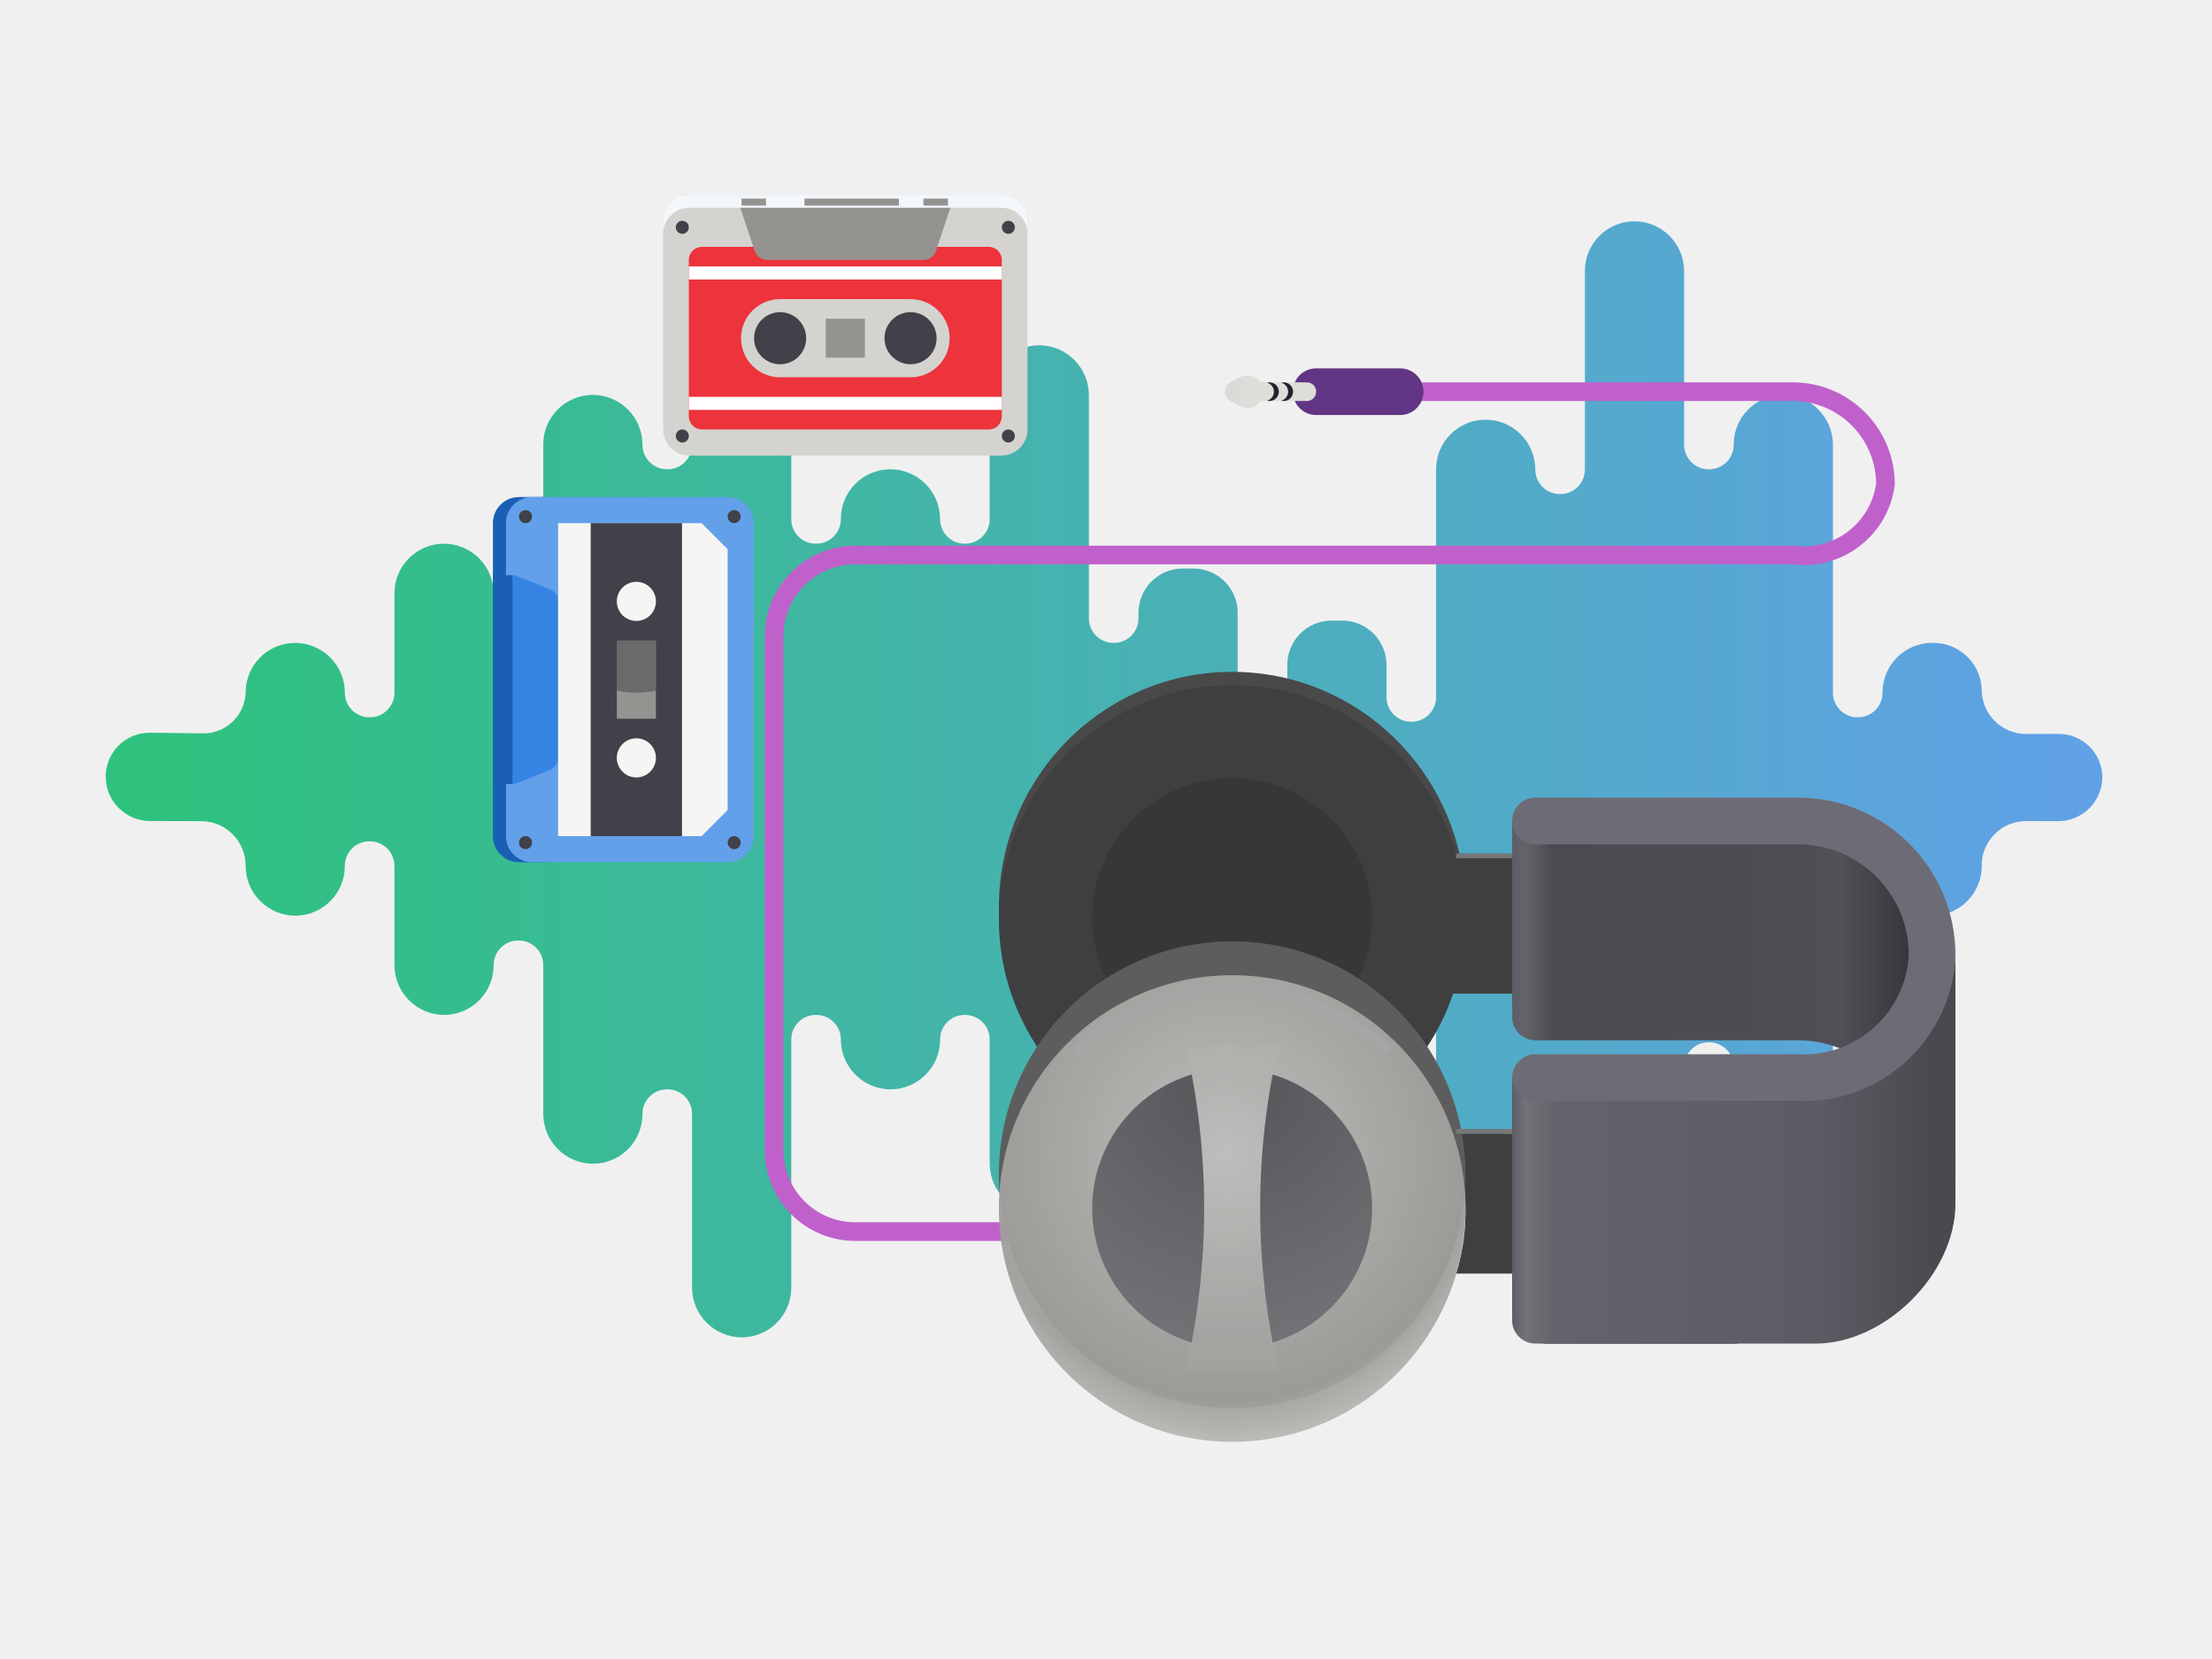
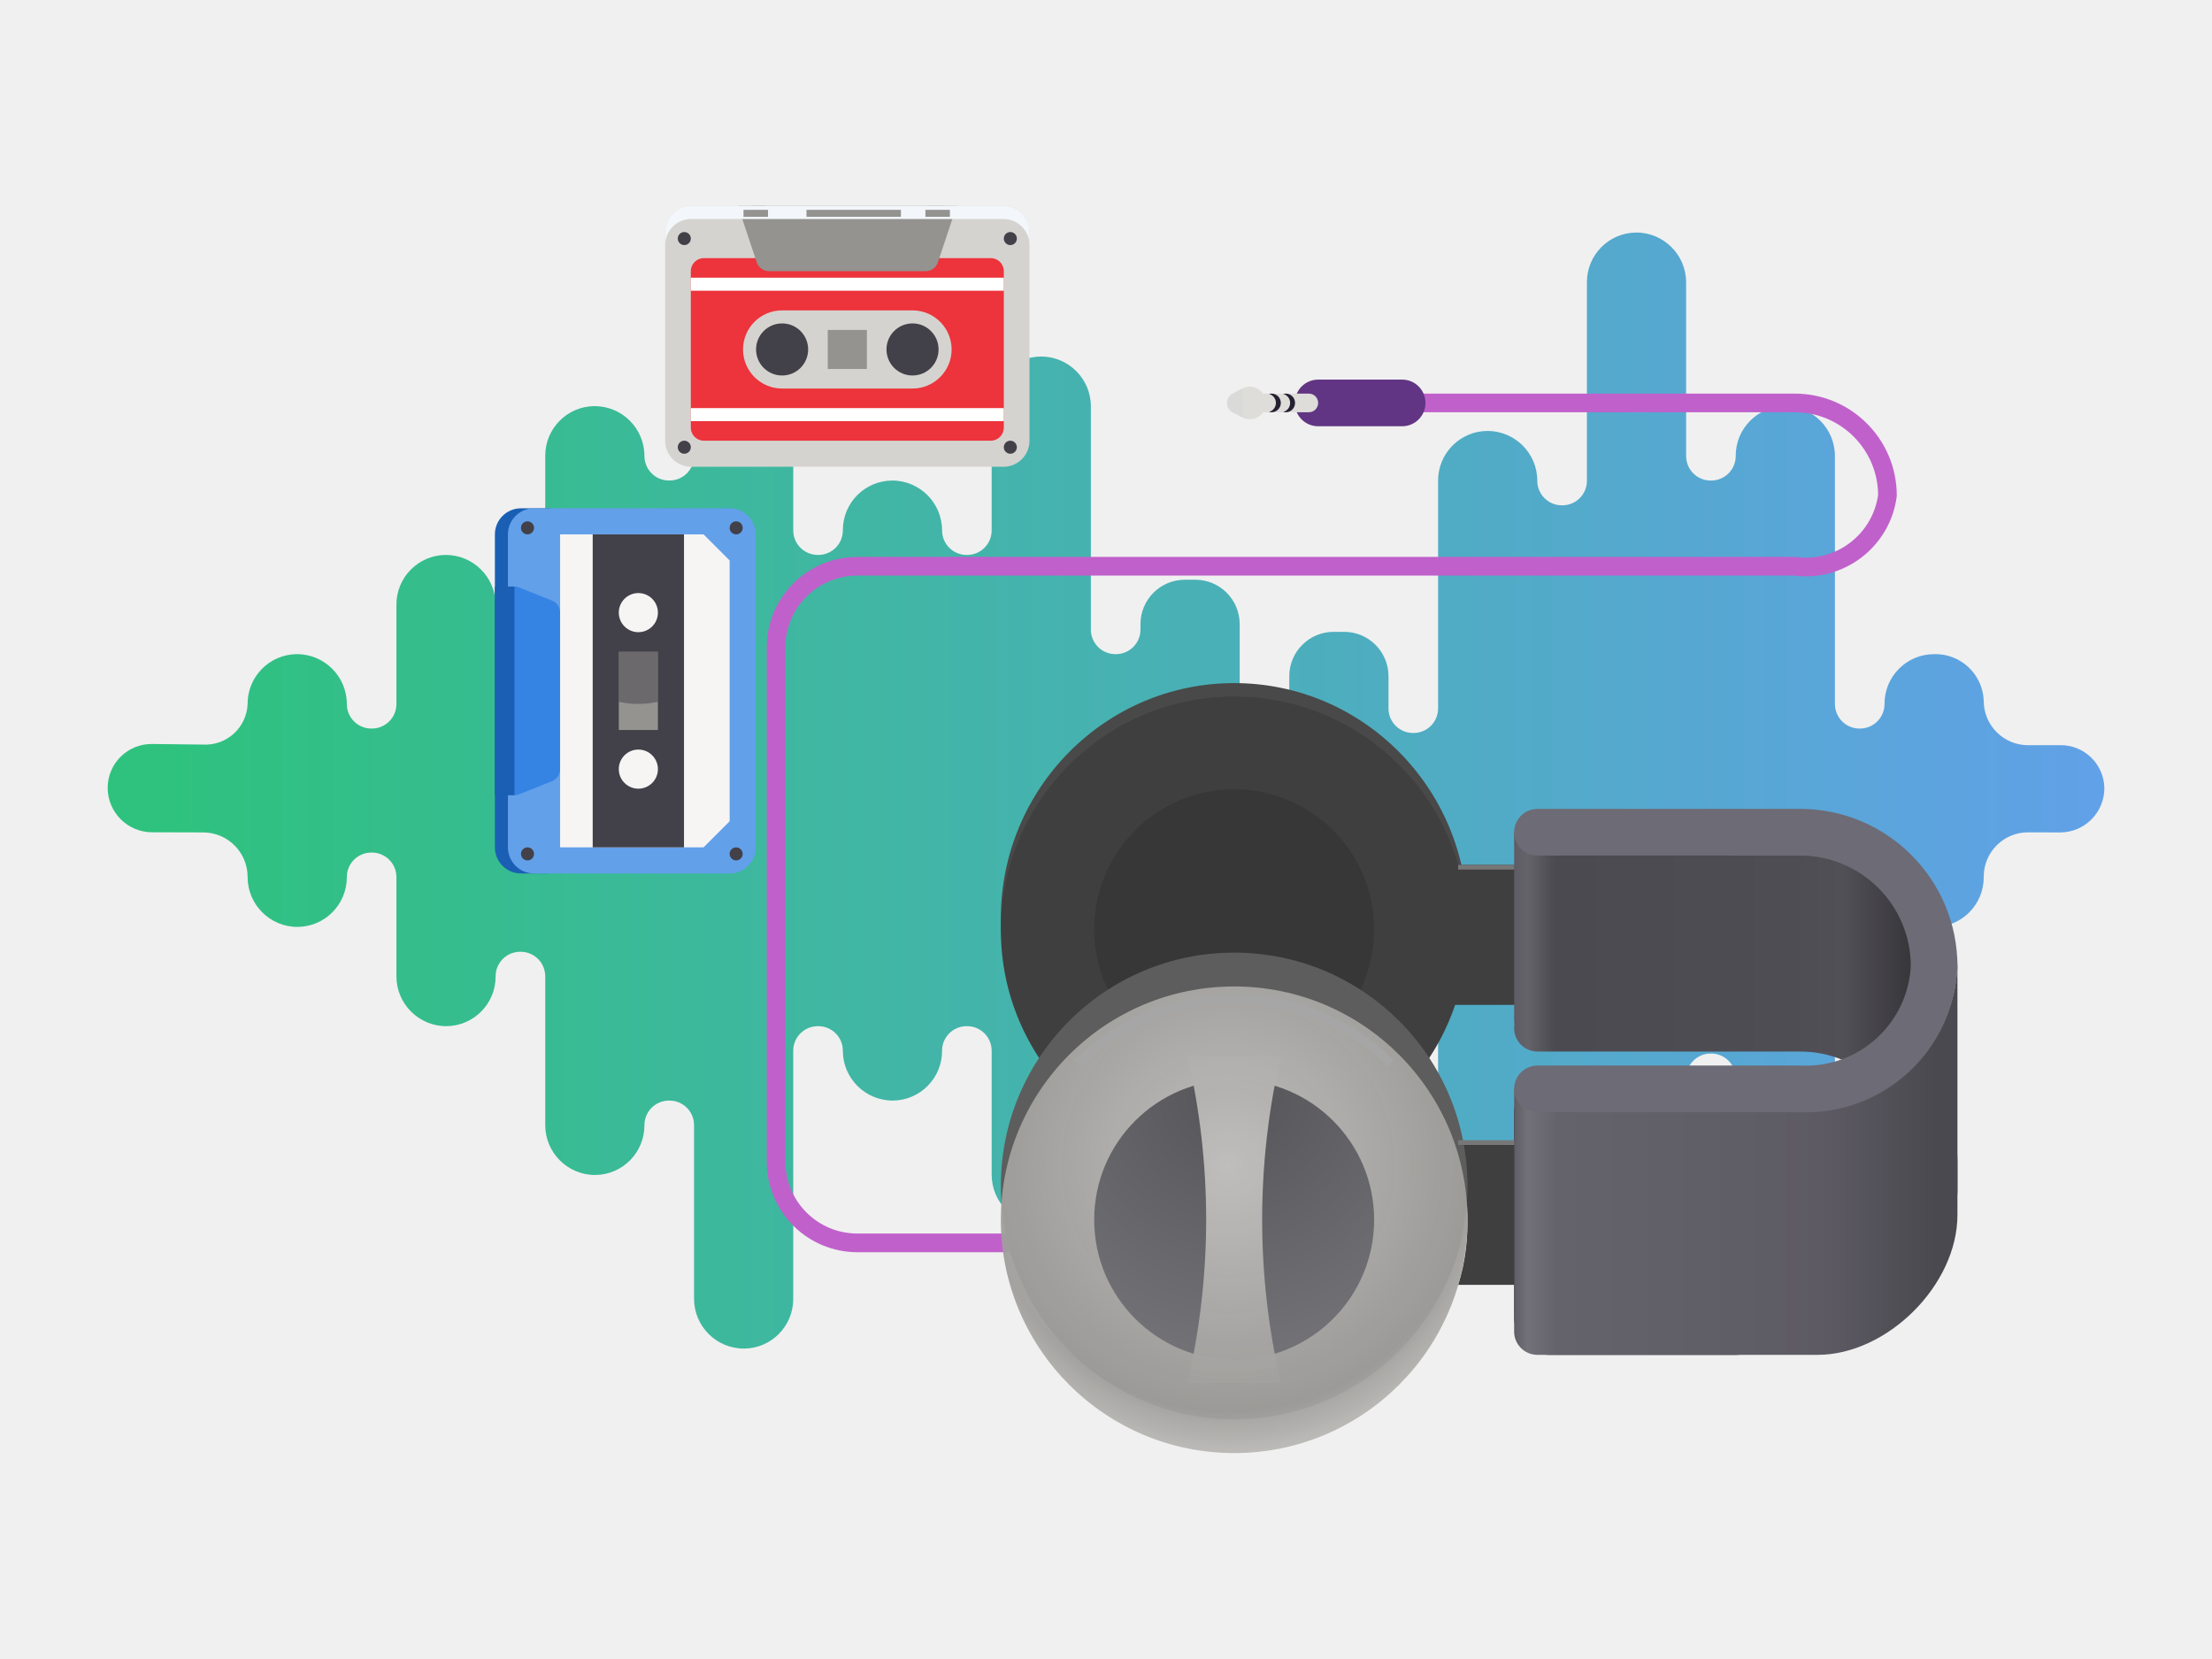
- <svg xmlns="http://www.w3.org/2000/svg" xmlns:xlink="http://www.w3.org/1999/xlink" height="600" width="800">
+ <svg xmlns="http://www.w3.org/2000/svg" xmlns:xlink="http://www.w3.org/1999/xlink" height="300" width="400">
  <defs>
-     <linearGradient id="f">
+     <linearGradient id="d">
      <stop style="stop-color:#bfbebc;stop-opacity:1" offset="0" />
      <stop style="stop-color:#9f9e9b;stop-opacity:.945" offset=".854" />
      <stop style="stop-color:#b8b7b4;stop-opacity:.937" offset="1" />
    </linearGradient>
-     <linearGradient id="i">
+     <linearGradient id="e">
      <stop style="stop-color:#555458;stop-opacity:1" offset="0" />
      <stop style="stop-color:#77767b;stop-opacity:1" offset="1" />
    </linearGradient>
-     <linearGradient id="k">
+     <linearGradient id="c">
      <stop style="stop-color:#5e5c64;stop-opacity:1" offset="0" />
      <stop style="stop-color:#737178;stop-opacity:1" offset=".033" />
      <stop style="stop-color:#64626a;stop-opacity:1" offset=".103" />
      <stop style="stop-color:#5e5c64;stop-opacity:1" offset=".613" />
      <stop style="stop-color:#5d5a63;stop-opacity:1" offset=".729" />
      <stop style="stop-color:#4a494f;stop-opacity:1" offset="1" />
    </linearGradient>
-     <linearGradient id="j">
+     <linearGradient id="b">
      <stop style="stop-color:#5e5c64;stop-opacity:1" offset="0" />
      <stop style="stop-color:#65636a;stop-opacity:1" offset=".033" />
      <stop style="stop-color:#4c4a51;stop-opacity:1" offset=".103" />
      <stop style="stop-color:#4e4d53;stop-opacity:1" offset=".708" />
      <stop style="stop-color:#525057;stop-opacity:1" offset=".832" />
      <stop style="stop-color:#38373c;stop-opacity:1" offset="1" />
    </linearGradient>
+     <linearGradient xlink:href="#a" id="f" x1="59.78" y1="600.527" x2="1130.727" y2="600.527" gradientUnits="userSpaceOnUse" />
    <linearGradient id="a">
-       <stop style="stop-color:#9d9da1;stop-opacity:1" offset="0" />
-       <stop style="stop-color:#77767b;stop-opacity:.95" offset="1" />
-     </linearGradient>
-     <linearGradient id="b">
-       <stop offset="0" style="stop-color:#3d3846;stop-opacity:0" />
-       <stop offset="1" style="stop-color:#3d3846;stop-opacity:.252" />
-     </linearGradient>
-     <linearGradient id="c">
-       <stop style="stop-color:#eae9e7;stop-opacity:1" offset="0" />
-       <stop offset=".649" style="stop-color:#b5b3ad;stop-opacity:1" />
-       <stop style="stop-color:#fcfcfc;stop-opacity:1" offset="1" />
-     </linearGradient>
-     <linearGradient id="d">
-       <stop style="stop-color:#cacac9;stop-opacity:1" offset="0" />
-       <stop offset=".311" style="stop-color:#b0aeab;stop-opacity:.941" />
-       <stop style="stop-color:#6c6b66;stop-opacity:.949" offset=".688" />
-       <stop style="stop-color:#d6d6d4;stop-opacity:.966" offset="1" />
-     </linearGradient>
-     <linearGradient id="e">
-       <stop style="stop-color:#fff;stop-opacity:1" offset="0" />
-       <stop style="stop-color:#fff;stop-opacity:0" offset="1" />
-     </linearGradient>
-     <linearGradient id="g">
-       <stop style="stop-color:#deddda;stop-opacity:1" offset="0" />
-       <stop style="stop-color:#959592;stop-opacity:1" offset=".56" />
-       <stop style="stop-color:#1b1b19;stop-opacity:1" offset=".8" />
-       <stop style="stop-color:#3f3d38;stop-opacity:1" offset="1" />
-     </linearGradient>
-     <linearGradient xlink:href="#h" id="l" x1="59.78" y1="600.527" x2="1130.727" y2="600.527" gradientUnits="userSpaceOnUse" />
-     <linearGradient id="h">
      <stop style="stop-color:#2ec27e;stop-opacity:1" offset="0" />
      <stop style="stop-color:#62a0ea;stop-opacity:1" offset="1" />
    </linearGradient>
-     <linearGradient xlink:href="#j" id="o" gradientUnits="userSpaceOnUse" gradientTransform="translate(230 179)" x1="605.074" y1="363.148" x2="689.59" y2="363.148" />
-     <linearGradient xlink:href="#k" id="p" gradientUnits="userSpaceOnUse" gradientTransform="translate(230 179)" x1="604.913" y1="412.037" x2="695.556" y2="412.037" />
-     <radialGradient xlink:href="#f" id="q" gradientUnits="userSpaceOnUse" gradientTransform="translate(103.628 87.555) scale(1.23242)" cx="543.718" cy="393.443" fx="543.718" fy="393.443" r="50" />
-     <radialGradient xlink:href="#i" id="r" cx="545" cy="387.793" fx="545" fy="387.793" r="29.997" gradientUnits="userSpaceOnUse" gradientTransform="matrix(2.18529 0 0 2.18529 -415.981 -290.826)" />
-     <radialGradient xlink:href="#f" id="s" cx="543.718" cy="393.443" fx="543.718" fy="393.443" r="50" gradientUnits="userSpaceOnUse" gradientTransform="translate(103.628 87.555) scale(1.23242)" />
-     <clipPath clipPathUnits="userSpaceOnUse" id="m">
+     <linearGradient xlink:href="#b" id="i" gradientUnits="userSpaceOnUse" gradientTransform="translate(230 179)" x1="605.074" y1="363.148" x2="689.59" y2="363.148" />
+     <linearGradient xlink:href="#c" id="j" gradientUnits="userSpaceOnUse" gradientTransform="translate(230 179)" x1="604.913" y1="412.037" x2="695.556" y2="412.037" />
+     <radialGradient xlink:href="#d" id="k" gradientUnits="userSpaceOnUse" gradientTransform="translate(103.628 87.555) scale(1.23242)" cx="543.718" cy="393.443" fx="543.718" fy="393.443" r="50" />
+     <radialGradient xlink:href="#e" id="l" cx="545" cy="387.793" fx="545" fy="387.793" r="29.997" gradientUnits="userSpaceOnUse" gradientTransform="translate(-415.981 -290.826) scale(2.18529)" />
+     <radialGradient xlink:href="#d" id="m" cx="543.718" cy="393.443" fx="543.718" fy="393.443" r="50" gradientUnits="userSpaceOnUse" gradientTransform="translate(103.628 87.555) scale(1.23242)" />
+     <clipPath clipPathUnits="userSpaceOnUse" id="g">
      <rect ry="32" rx="32" y="-116" x="32.5" height="320" width="447" style="opacity:1;fill:#fb8c14;fill-opacity:1;stroke:none;stroke-width:1;stroke-linejoin:round;stroke-miterlimit:4;stroke-dasharray:4,2;stroke-dashoffset:0;stroke-opacity:1" />
    </clipPath>
-     <clipPath clipPathUnits="userSpaceOnUse" id="n">
+     <clipPath clipPathUnits="userSpaceOnUse" id="h">
      <path style="opacity:1;fill:#949390;fill-opacity:1;stroke:none;stroke-width:16;stroke-linecap:round;stroke-linejoin:round;stroke-miterlimit:4;stroke-dasharray:none;stroke-dashoffset:11.2;stroke-opacity:1" d="M208 4h96v48h-96z" />
    </clipPath>
  </defs>
-   <g transform="matrix(.66859 0 0 .66859 18.272 -86.219)" style="display:inline">
-     <path style="display:inline;fill:url(#l);fill-opacity:1;stroke:none;stroke-width:2.683;stroke-linejoin:round;stop-color:#000" d="M830.003 275.638v107.317a13.27 13.27 135 0 1-13.27 13.27h-.291a13.27 13.27 45 0 1-13.271-13.27 26.977 26.977 45 0 0-26.977-26.977 26.832 26.832 134.69 0 0-26.687 26.977v123.14a13.27 13.27 135 0 1-13.27 13.27h-.291a13.27 13.27 45 0 1-13.27-13.27v-17.44a24 24 45 0 0-24-24h-5.664a24 24 135 0 0-24 24v23.093a13.27 13.27 135 0 1-13.271 13.27h-.29a13.27 13.27 45 0 1-13.271-13.27v-51.275a24 24 45 0 0-24-24h-5.664a24 24 135 0 0-24 24v2.978a13.27 13.27 135 0 1-13.27 13.27h-.291a13.27 13.27 45 0 1-13.271-13.27V342.707a26.977 26.977 45 0 0-26.977-26.977 26.832 26.832 134.69 0 0-26.687 26.977v67.08a13.27 13.27 135 0 1-13.27 13.27h-.291a13.27 13.27 45 0 1-13.27-13.27 26.977 26.977 45 0 0-26.978-26.977 26.832 26.832 134.69 0 0-26.686 26.977 13.27 13.27 135 0 1-13.271 13.27h-.29a13.27 13.27 45 0 1-13.271-13.27v-134.16a26.977 26.977 45 0 0-26.978-26.977 26.832 26.832 134.69 0 0-26.686 26.977v93.912a13.27 13.27 135 0 1-13.27 13.27h-.291a13.27 13.27 45 0 1-13.271-13.27 26.977 26.977 45 0 0-26.977-26.977 26.832 26.832 134.69 0 0-26.687 26.977v80.496a13.27 13.27 135 0 1-13.27 13.27h-.291a13.27 13.27 45 0 1-13.27-13.27 26.977 26.977 45 0 0-26.978-26.978 26.832 26.832 134.69 0 0-26.686 26.978v53.663a13.27 13.27 135 0 1-13.271 13.271h-.29a13.27 13.27 45 0 1-13.271-13.27 26.977 26.977 45 0 0-26.978-26.978 26.832 26.832 134.69 0 0-26.686 26.977 22.861 22.861 137.566 0 1-23.999 21.94l-27.696-.318a23.726 23.726 135.328 0 0-23.998 23.725 24.049 24.049 45.036 0 0 24 24.03l27.693.078a24.068 24.068 45.08 0 1 24 24.068v.071a26.977 26.977 45 0 0 26.977 26.977 26.832 26.832 134.69 0 0 26.687-26.977 13.257 13.257 135.059 0 1 13.27-13.243h.29a13.27 13.27 45 0 1 13.272 13.27v53.664a26.977 26.977 45 0 0 26.977 26.977 26.832 26.832 134.69 0 0 26.686-26.977 13.27 13.27 135 0 1 13.271-13.27h.29a13.27 13.27 45 0 1 13.271 13.27v80.496a26.977 26.977 45 0 0 26.977 26.977 26.832 26.832 134.69 0 0 26.687-26.977 13.27 13.27 135 0 1 13.27-13.27h.291a13.27 13.27 45 0 1 13.27 13.27v93.911a26.977 26.977 45 0 0 26.978 26.978 26.832 26.832 134.69 0 0 26.687-26.978V691.231a13.27 13.27 135 0 1 13.27-13.27h.29a13.27 13.27 45 0 1 13.272 13.27 26.977 26.977 45 0 0 26.977 26.977 26.832 26.832 134.69 0 0 26.686-26.977 13.27 13.27 135 0 1 13.271-13.27h.29a13.27 13.27 45 0 1 13.271 13.27v67.08a26.977 26.977 45 0 0 26.977 26.977 26.832 26.832 134.69 0 0 26.687-26.977V637.567a13.27 13.27 135 0 1 13.27-13.27h.291a13.27 13.27 45 0 1 13.27 13.27 26.977 26.977 45 0 0 26.978 26.977 26.832 26.832 134.69 0 0 26.687-26.977V589.27A13.27 13.27 135 0 1 655.45 576h.29a13.27 13.27 45 0 1 13.272 13.27 26.977 26.977 45 0 0 26.977 26.977 26.832 26.832 134.69 0 0 26.686-26.977A13.27 13.27 135 0 1 735.946 576h.29a13.27 13.27 45 0 1 13.271 13.27v128.793a26.977 26.977 45 0 0 26.977 26.977 26.832 26.832 134.69 0 0 26.687-26.977 13.27 13.27 135 0 1 13.27-13.27h.291a13.27 13.27 45 0 1 13.27 13.27v81.891a26.977 26.977 45 0 0 26.978 26.978 26.832 26.832 134.69 0 0 26.687-26.978v-93.911a13.27 13.27 135 0 1 13.27-13.27h.29a13.27 13.27 45 0 1 13.272 13.27 26.977 26.977 45 0 0 26.977 26.977 26.832 26.832 134.69 0 0 26.686-26.977V597.319a13.27 13.27 135 0 1 13.271-13.27h.29a13.27 13.27 45 0 1 13.271 13.27 26.977 26.977 45 0 0 26.977 26.978 26.832 26.832 134.69 0 0 26.687-26.978v-.274a23.935 23.935 135.077 0 1 24-23.935l17.247.047a23.935 23.935 135.077 0 0 24-23.936 23.62 23.62 44.117 0 0-24-23.271l-17.247.026a23.963 23.963 44.956 0 1-24-23.963 26.148 26.148 43.153 0 0-26.977-25.292 26.832 26.832 134.69 0 0-26.687 26.977 13.27 13.27 135 0 1-13.27 13.271h-.291a13.27 13.27 45 0 1-13.27-13.27v-134.15a26.977 26.977 45 0 0-26.978-26.977A26.832 26.832 134.69 0 0 910.5 369.55a13.27 13.27 135 0 1-13.271 13.271h-.29a13.27 13.27 45 0 1-13.271-13.27v-93.912a26.977 26.977 45 0 0-26.978-26.977 26.832 26.832 134.69 0 0-26.686 26.977z" />
-     <g style="display:inline;enable-background:new" transform="matrix(-1.76362 0 0 -1.76362 -682.748 759.447)">
+   <g transform="matrix(.3343 0 0 .3343 9.493 -41.078)" style="display:inline">
+     <path style="display:inline;fill:url(#f);fill-opacity:1;stroke:none;stroke-width:2.683;stroke-linejoin:round;stop-color:#000" d="M830.003 275.638v107.317a13.27 13.27 135 0 1-13.27 13.27h-.291a13.27 13.27 45 0 1-13.271-13.27 26.977 26.977 45 0 0-26.977-26.977 26.832 26.832 134.69 0 0-26.687 26.977v123.14a13.27 13.27 135 0 1-13.27 13.27h-.291a13.27 13.27 45 0 1-13.27-13.27v-17.44a24 24 45 0 0-24-24h-5.664a24 24 135 0 0-24 24v23.093a13.27 13.27 135 0 1-13.271 13.27h-.29a13.27 13.27 45 0 1-13.271-13.27v-51.275a24 24 45 0 0-24-24h-5.664a24 24 135 0 0-24 24v2.978a13.27 13.27 135 0 1-13.27 13.27h-.291a13.27 13.27 45 0 1-13.271-13.27V342.707a26.977 26.977 45 0 0-26.977-26.977 26.832 26.832 134.69 0 0-26.687 26.977v67.08a13.27 13.27 135 0 1-13.27 13.27h-.291a13.27 13.27 45 0 1-13.27-13.27 26.977 26.977 45 0 0-26.978-26.977 26.832 26.832 134.69 0 0-26.686 26.977 13.27 13.27 135 0 1-13.271 13.27h-.29a13.27 13.27 45 0 1-13.271-13.27v-134.16a26.977 26.977 45 0 0-26.978-26.977 26.832 26.832 134.69 0 0-26.686 26.977v93.912a13.27 13.27 135 0 1-13.27 13.27h-.291a13.27 13.27 45 0 1-13.271-13.27 26.977 26.977 45 0 0-26.977-26.977 26.832 26.832 134.69 0 0-26.687 26.977v80.496a13.27 13.27 135 0 1-13.27 13.27h-.291a13.27 13.27 45 0 1-13.27-13.27 26.977 26.977 45 0 0-26.978-26.978 26.832 26.832 134.69 0 0-26.686 26.978v53.663a13.27 13.27 135 0 1-13.271 13.271h-.29a13.27 13.27 45 0 1-13.271-13.27 26.977 26.977 45 0 0-26.978-26.978 26.832 26.832 134.69 0 0-26.686 26.977 22.861 22.861 137.566 0 1-23.999 21.94l-27.696-.318a23.726 23.726 135.328 0 0-23.998 23.725 24.049 24.049 45.036 0 0 24 24.03l27.693.078a24.068 24.068 45.08 0 1 24 24.068v.071a26.977 26.977 45 0 0 26.977 26.977 26.832 26.832 134.69 0 0 26.687-26.977 13.257 13.257 135.059 0 1 13.27-13.243h.29a13.27 13.27 45 0 1 13.272 13.27v53.664a26.977 26.977 45 0 0 26.977 26.977 26.832 26.832 134.69 0 0 26.686-26.977 13.27 13.27 135 0 1 13.271-13.27h.29a13.27 13.27 45 0 1 13.271 13.27v80.496a26.977 26.977 45 0 0 26.977 26.977 26.832 26.832 134.69 0 0 26.687-26.977 13.27 13.27 135 0 1 13.27-13.27h.291a13.27 13.27 45 0 1 13.27 13.27v93.911a26.977 26.977 45 0 0 26.978 26.978 26.832 26.832 134.69 0 0 26.687-26.978V691.231a13.27 13.27 135 0 1 13.27-13.27h.29a13.27 13.27 45 0 1 13.272 13.27 26.977 26.977 45 0 0 26.977 26.977 26.832 26.832 134.69 0 0 26.686-26.977 13.27 13.27 135 0 1 13.271-13.27h.29a13.27 13.27 45 0 1 13.271 13.27v67.08a26.977 26.977 45 0 0 26.977 26.977 26.832 26.832 134.69 0 0 26.687-26.977V637.567a13.27 13.27 135 0 1 13.27-13.27h.291a13.27 13.27 45 0 1 13.27 13.27 26.977 26.977 45 0 0 26.978 26.977 26.832 26.832 134.69 0 0 26.687-26.977V589.27A13.27 13.27 135 0 1 655.45 576h.29a13.27 13.27 45 0 1 13.272 13.27 26.977 26.977 45 0 0 26.977 26.977 26.832 26.832 134.69 0 0 26.686-26.977A13.27 13.27 135 0 1 735.946 576h.29a13.27 13.27 45 0 1 13.271 13.27v128.793a26.977 26.977 45 0 0 26.977 26.977 26.832 26.832 134.69 0 0 26.687-26.977 13.27 13.27 135 0 1 13.27-13.27h.291a13.27 13.27 45 0 1 13.27 13.27v81.891a26.977 26.977 45 0 0 26.978 26.978 26.832 26.832 134.69 0 0 26.687-26.978v-93.911a13.27 13.27 135 0 1 13.27-13.27h.29a13.27 13.27 45 0 1 13.272 13.27 26.977 26.977 45 0 0 26.977 26.977 26.832 26.832 134.69 0 0 26.686-26.977V597.319a13.27 13.27 135 0 1 13.271-13.27h.29a13.27 13.27 45 0 1 13.271 13.27 26.977 26.977 45 0 0 26.977 26.978 26.832 26.832 134.69 0 0 26.687-26.978v-.274a23.935 23.935 135.077 0 1 24-23.935l17.247.047a23.935 23.935 135.077 0 0 24-23.936 23.62 23.62 44.117 0 0-24-23.271l-17.247.026a23.963 23.963 44.956 0 1-24-23.963 26.148 26.148 43.153 0 0-26.977-25.292 26.832 26.832 134.69 0 0-26.687 26.977 13.27 13.27 135 0 1-13.27 13.271h-.291a13.27 13.27 45 0 1-13.27-13.27v-134.15a26.977 26.977 45 0 0-26.978-26.977A26.832 26.832 134.69 0 0 910.5 369.55a13.27 13.27 135 0 1-13.271 13.271h-.29a13.27 13.27 45 0 1-13.271-13.27v-93.912a26.977 26.977 45 0 0-26.978-26.977 26.832 26.832 134.69 0 0-26.686 26.977z" />
+     <g style="display:inline;enable-background:new" transform="rotate(180 -341.374 379.724) scale(1.76362)">
      <rect ry="8" rx="8" y="217.775" x="-686.787" height="80" width="111.75" style="display:inline;opacity:1;fill:#d5d3cf;fill-opacity:1;stroke:none;stroke-width:.25;stroke-linejoin:round;stroke-miterlimit:4;stroke-dasharray:1,.5;stroke-dashoffset:0;stroke-opacity:1;enable-background:new" />
      <rect ry="4" rx="4" y="225.775" x="-678.912" height="56" width="96" style="display:inline;opacity:1;fill:#ed333b;fill-opacity:1;stroke:none;stroke-width:.25;stroke-linejoin:round;stroke-miterlimit:4;stroke-dasharray:1,.5;stroke-dashoffset:0;stroke-opacity:1;enable-background:new" />
      <rect ry="7.988" rx="7.988" y="245.775" x="-658.9" height="15.975" width="55.975" style="display:inline;opacity:1;fill:#d5d3cf;fill-opacity:1;stroke:#d5d3cf;stroke-width:8;stroke-linejoin:round;stroke-miterlimit:4;stroke-dasharray:none;stroke-dashoffset:11.2;stroke-opacity:1;enable-background:new" />
      <circle r="7.988" cy="253.762" cx="-650.912" style="display:inline;opacity:1;fill:#424048;fill-opacity:1;stroke:none;stroke-width:.25;stroke-linejoin:round;stroke-miterlimit:4;stroke-dasharray:1,.5;stroke-dashoffset:0;stroke-opacity:1;enable-background:new" />
      <circle style="display:inline;opacity:1;fill:#424048;fill-opacity:1;stroke:none;stroke-width:.25;stroke-linejoin:round;stroke-miterlimit:4;stroke-dasharray:1,.5;stroke-dashoffset:0;stroke-opacity:1;enable-background:new" cx="-610.912" cy="253.762" r="7.988" />
-       <g transform="matrix(.25 0 0 .25 -694.912 246.775)" style="display:inline;fill:#949390;fill-opacity:1;stroke:#949390;stroke-opacity:1;enable-background:new" clip-path="url(#m)">
-         <path style="fill:#949390;fill-opacity:1;stroke:#949390;stroke-width:32;stroke-linecap:round;stroke-linejoin:round;stroke-opacity:1" d="M128 236h256l-32-96H160z" />
+       <g transform="matrix(.25 0 0 .25 -694.912 246.775)" style="display:inline;fill:#949390;fill-opacity:1;stroke:#949390;stroke-opacity:1;enable-background:new" clip-path="url(#g)">
+         <path style="fill:#949390;fill-opacity:1;stroke:#949390;stroke-width:32;stroke-linecap:round;stroke-linejoin:round;stroke-opacity:1" d="M128 236h256l-32-96H160Z" />
      </g>
      <g transform="matrix(.25 0 0 .25 -694.912 246.775)" style="display:inline;fill:#424048;fill-opacity:1;enable-background:new">
        <circle style="opacity:1;fill:#424048;fill-opacity:1;stroke:none;stroke-width:32;stroke-linecap:round;stroke-linejoin:round;stroke-miterlimit:4;stroke-dasharray:4,2;stroke-dashoffset:0;stroke-opacity:1" cx="56" cy="-92" r="8" />
        <circle r="8" cy="164" cx="56" style="opacity:1;fill:#424048;fill-opacity:1;stroke:none;stroke-width:32;stroke-linecap:round;stroke-linejoin:round;stroke-miterlimit:4;stroke-dasharray:4,2;stroke-dashoffset:0;stroke-opacity:1" />
        <circle r="8" cy="-92" cx="456" style="opacity:1;fill:#424048;fill-opacity:1;stroke:none;stroke-width:32;stroke-linecap:round;stroke-linejoin:round;stroke-miterlimit:4;stroke-dasharray:4,2;stroke-dashoffset:0;stroke-opacity:1" />
        <circle style="opacity:1;fill:#424048;fill-opacity:1;stroke:none;stroke-width:32;stroke-linecap:round;stroke-linejoin:round;stroke-miterlimit:4;stroke-dasharray:4,2;stroke-dashoffset:0;stroke-opacity:1" cx="456" cy="164" r="8" />
      </g>
      <path style="display:inline;opacity:1;fill:#949390;fill-opacity:1;stroke:none;stroke-width:4;stroke-linecap:round;stroke-linejoin:round;stroke-miterlimit:4;stroke-dasharray:none;stroke-dashoffset:11.2;stroke-opacity:1;enable-background:new" d="M-636.912 247.775h12v11.975h-12z" />
-       <path style="display:inline;opacity:1;fill:#fff;fill-opacity:1;stroke:none;stroke-width:4;stroke-linecap:round;stroke-linejoin:round;stroke-miterlimit:4;stroke-dasharray:none;stroke-dashoffset:11.2;stroke-opacity:1;enable-background:new" d="M-678.912 231.775h96v4h-96zM-678.912 271.775h96v4h-96z" />
+       <path style="display:inline;opacity:1;fill:#fff;fill-opacity:1;stroke:none;stroke-width:4;stroke-linecap:round;stroke-linejoin:round;stroke-miterlimit:4;stroke-dasharray:none;stroke-dashoffset:11.2;stroke-opacity:1;enable-background:new" d="M-678.912 231.775h96v4h-96zm0 40h96v4h-96z" />
      <path d="M-686.787 285.775v4c0 4.432 3.568 8 8 8h95.75c4.432 0 8-3.568 8-8v-4c0 4.432-3.568 8-8 8h-95.75c-4.432 0-8-3.568-8-8z" style="display:inline;opacity:1;fill:#f3f7fb;fill-opacity:1;stroke:none;stroke-width:.25;stroke-linejoin:round;stroke-miterlimit:4;stroke-dasharray:1,.5;stroke-dashoffset:0;stroke-opacity:1;enable-background:new" />
    </g>
-     <g style="display:inline;enable-background:new" transform="matrix(0 1.76362 -1.76362 0 764.467 1146.99)">
+     <g style="display:inline;enable-background:new" transform="rotate(90 -191.262 955.728) scale(1.76362)">
      <rect ry="8" rx="8" y="273.775" x="-424.787" height="24" width="112" style="display:inline;opacity:1;fill:#1a5fb4;fill-opacity:1;stroke:none;stroke-width:.25;stroke-linejoin:round;stroke-miterlimit:4;stroke-dasharray:1,.5;stroke-dashoffset:0;stroke-opacity:1;enable-background:new" />
      <rect style="display:inline;opacity:1;fill:#62a0ea;fill-opacity:1;stroke:none;stroke-width:.25;stroke-linejoin:round;stroke-miterlimit:4;stroke-dasharray:1,.5;stroke-dashoffset:0;stroke-opacity:1;enable-background:new" width="112" height="76" x="-424.787" y="217.775" rx="8" ry="8" />
      <path style="display:inline;fill:#3584e4;fill-opacity:1;stroke:#3584e4;stroke-width:8;stroke-linecap:round;stroke-linejoin:round;stroke-opacity:1;enable-background:new" d="M-396.787 291.775h56l-4-10h-48z" />
      <g transform="translate(-432.787 21.775)" style="display:inline;enable-background:new">
        <circle r="2" cy="202" cx="14" style="display:inline;opacity:1;fill:#424048;fill-opacity:1;stroke:none;stroke-width:8;stroke-linecap:round;stroke-linejoin:round;stroke-miterlimit:4;stroke-dasharray:1,.5;stroke-dashoffset:0;stroke-opacity:1;enable-background:new" />
        <circle style="display:inline;opacity:1;fill:#424048;fill-opacity:1;stroke:none;stroke-width:8;stroke-linecap:round;stroke-linejoin:round;stroke-miterlimit:4;stroke-dasharray:1,.5;stroke-dashoffset:0;stroke-opacity:1;enable-background:new" cx="14" cy="266" r="2" />
        <circle style="display:inline;opacity:1;fill:#424048;fill-opacity:1;stroke:none;stroke-width:8;stroke-linecap:round;stroke-linejoin:round;stroke-miterlimit:4;stroke-dasharray:1,.5;stroke-dashoffset:0;stroke-opacity:1;enable-background:new" cx="114" cy="202" r="2" />
        <circle r="2" cy="266" cx="114" style="display:inline;opacity:1;fill:#424048;fill-opacity:1;stroke:none;stroke-width:8;stroke-linecap:round;stroke-linejoin:round;stroke-miterlimit:4;stroke-dasharray:1,.5;stroke-dashoffset:0;stroke-opacity:1;enable-background:new" />
      </g>
      <path style="display:inline;opacity:1;fill:#1a5fb4;fill-opacity:1;stroke:none;stroke-width:1;stroke-linecap:butt;stroke-linejoin:round;stroke-miterlimit:4;stroke-dasharray:none;stroke-dashoffset:0;stroke-opacity:1;enable-background:new" d="M-400.787 291.775h64v6h-64z" />
      <path style="display:inline;opacity:1;fill:#f6f5f4;fill-opacity:1;stroke:none;stroke-width:.25;stroke-linejoin:round;stroke-miterlimit:4;stroke-dasharray:1,.5;stroke-dashoffset:0;stroke-opacity:1;enable-background:new" d="M-408.787 225.775h80l8 8v44h-96v-44z" />
      <g transform="translate(-432.787 21.775)" style="display:inline;enable-background:new">
-         <path style="display:inline;opacity:1;fill:#424048;fill-opacity:1;stroke:none;stroke-width:1;stroke-linecap:butt;stroke-linejoin:round;stroke-miterlimit:4;stroke-dasharray:none;stroke-dashoffset:0;stroke-opacity:1;enable-background:new" d="M16 218h96v28H16z" />
+         <path style="display:inline;opacity:1;fill:#424048;fill-opacity:1;stroke:none;stroke-width:1;stroke-linecap:butt;stroke-linejoin:round;stroke-miterlimit:4;stroke-dasharray:none;stroke-dashoffset:0;stroke-opacity:1;enable-background:new" d="M16 218h96v28H16Z" />
        <circle r="6" cy="232" cx="40" style="display:inline;opacity:1;fill:#f6f5f4;fill-opacity:1;stroke:none;stroke-width:.25;stroke-linejoin:round;stroke-miterlimit:4;stroke-dasharray:1,.5;stroke-dashoffset:0;stroke-opacity:1;enable-background:new" />
        <circle style="display:inline;opacity:1;fill:#f6f5f4;fill-opacity:1;stroke:none;stroke-width:.25;stroke-linejoin:round;stroke-miterlimit:4;stroke-dasharray:1,.5;stroke-dashoffset:0;stroke-opacity:1;enable-background:new" cx="88" cy="232" r="6" />
-         <path style="display:inline;opacity:1;fill:#949390;fill-opacity:1;stroke:none;stroke-width:4;stroke-linecap:round;stroke-linejoin:round;stroke-miterlimit:4;stroke-dasharray:none;stroke-dashoffset:11.2;stroke-opacity:1;enable-background:new" d="M52 226h24v12H52z" />
-         <path d="M272 28c0 61.856-50.144 112-112 112S48 89.856 48 28 98.144-84 160-84 272-33.856 272 28z" clip-path="url(#n)" style="display:inline;opacity:.5;fill:#424048;fill-opacity:1;stroke:none;stroke-width:1;stroke-linejoin:round;stroke-miterlimit:4;stroke-dasharray:4,2;stroke-dashoffset:0;stroke-opacity:1;enable-background:new" transform="matrix(.25 0 0 .25 0 225)" />
+         <path style="display:inline;opacity:1;fill:#949390;fill-opacity:1;stroke:none;stroke-width:4;stroke-linecap:round;stroke-linejoin:round;stroke-miterlimit:4;stroke-dasharray:none;stroke-dashoffset:11.2;stroke-opacity:1;enable-background:new" d="M52 226h24v12H52Z" />
+         <path d="M272 28c0 61.856-50.144 112-112 112S48 89.856 48 28 98.144-84 160-84 272-33.856 272 28z" clip-path="url(#h)" style="display:inline;opacity:.5;fill:#424048;fill-opacity:1;stroke:none;stroke-width:1;stroke-linejoin:round;stroke-miterlimit:4;stroke-dasharray:4,2;stroke-dashoffset:0;stroke-opacity:1;enable-background:new" transform="matrix(.25 0 0 .25 0 225)" />
      </g>
    </g>
-     <g transform="matrix(2.52414 0 0 2.52414 -1317.014 -691.54)">
+     <g transform="translate(-1317.014 -691.54) scale(2.52414)">
      <ellipse style="display:inline;fill:#494949;fill-opacity:1;stroke:none;stroke-width:2.009;stroke-linejoin:round;stop-color:#000" cx="775" cy="519.485" rx="50" ry="50.444" />
      <path style="display:inline;fill:#3f3f3f;fill-opacity:1;stroke:none;stroke-width:2;stroke-linejoin:round;stop-color:#000" d="M810 508h55v30h-55z" />
      <circle style="display:inline;fill:#3f3f3f;fill-opacity:1;stroke:none;stroke-width:2;stroke-linejoin:round;stop-color:#000" cx="775" cy="521.929" r="50" />
      <circle style="display:inline;fill:#373737;fill-opacity:1;stroke:none;stroke-width:1.2;stroke-linejoin:round;stop-color:#000" cx="775" cy="521.797" r="29.997" />
      <path style="display:inline;fill:#3f3f3f;fill-opacity:1;stroke:none;stroke-width:1.748;stroke-linejoin:round;stop-color:#000" d="M823 568h42v30h-42c3.187-9.984 2.097-19.99 0-30z" />
      <rect style="display:inline;fill:#231e30;fill-opacity:1;stroke:none;stroke-width:2.089;stroke-linejoin:round;stop-color:#000" width="55" height="60" x="835" y="553" rx="7.428" ry="8.103" />
-       <path style="display:inline;fill:url(#o);fill-opacity:1;stroke:none;stroke-width:1.907;stroke-linejoin:round;stop-color:#000" d="M842.427 498c-4.115 0-7.427 3-7.427 3v40.248c0 .307.03.605.074.9A5 5 0 0 0 840 548H896.28A23.644 23.644 0 0 1 920 571.719V578a5 5 0 0 0 10 0v-6.281c0-7.1-2.223-13.699-6-19.145V522l-19-18h-15.05c-.409-3.384-3.543-6-7.378-6z" />
-       <path style="font-variation-settings:normal;display:inline;vector-effect:none;fill:url(#p);fill-opacity:1;stroke:none;stroke-width:1.907;stroke-linecap:butt;stroke-linejoin:round;stroke-miterlimit:4;stroke-dasharray:none;stroke-dashoffset:0;stroke-opacity:1;stop-color:#000" d="M930 528c0 19.8-14.91 28.063-30 28h-65v52a5 5 0 0 0 5 5h60c14.912 0 30-14.913 30-30v-5z" />
+       <path style="display:inline;fill:url(#i);fill-opacity:1;stroke:none;stroke-width:1.907;stroke-linejoin:round;stop-color:#000" d="M842.427 498c-4.115 0-7.427 3-7.427 3v40.248c0 .307.03.605.074.9A5 5 0 0 0 840 548h56.28A23.644 23.644 0 0 1 920 571.719V578a5 5 0 0 0 10 0v-6.281c0-7.1-2.223-13.699-6-19.145V522l-19-18h-15.05c-.409-3.384-3.543-6-7.378-6z" />
+       <path style="font-variation-settings:normal;display:inline;vector-effect:none;fill:url(#j);fill-opacity:1;stroke:none;stroke-width:1.907;stroke-linecap:butt;stroke-linejoin:round;stroke-miterlimit:4;stroke-dasharray:none;stroke-dashoffset:0;stroke-opacity:1;stop-color:#000" d="M930 528c0 19.8-14.91 28.063-30 28h-65v52a5 5 0 0 0 5 5h60c14.912 0 30-14.913 30-30v-5z" />
      <path style="font-variation-settings:normal;display:inline;vector-effect:none;fill:none;fill-opacity:1;stroke:#6d6b75;stroke-width:10;stroke-linecap:round;stroke-linejoin:miter;stroke-miterlimit:4;stroke-dasharray:none;stroke-dashoffset:0;stroke-opacity:1;stop-color:#000" d="M840 501h56.281A28.718 28.718 45 0 1 925 529.718 27.527 27.527 137.537 0 1 896.28 556H840" />
      <path style="font-variation-settings:normal;display:inline;vector-effect:none;fill:#777;fill-opacity:1;stroke:none;stroke-width:1.907;stroke-linecap:butt;stroke-linejoin:round;stroke-miterlimit:4;stroke-dasharray:none;stroke-dashoffset:0;stroke-opacity:1;stop-color:#000" d="M823 508h12v1h-12z" />
      <path style="display:inline;fill:none;stroke:#c061cb;stroke-width:4;stroke-linecap:butt;stroke-linejoin:miter;stroke-miterlimit:4;stroke-dasharray:none;stroke-opacity:1" d="M805 409h90.145A19.855 19.855 45 0 1 915 428.855 17.658 17.658 142.664 0 1 895.145 444H694.249a17.418 17.418 135 0 0-17.418 17.418v110.164A17.418 17.418 45 0 0 694.249 589h51.463" />
      <rect style="display:inline;fill:#613583;stroke:none;stroke-width:2;stroke-linejoin:round;stop-color:#000" width="28" height="10" x="788" y="404" rx="5" ry="5" />
      <rect style="display:inline;fill:#deddda;stroke:none;stroke-width:2;stroke-linejoin:round;stop-color:#000" width="18" height="4" x="775" y="407" rx="2" ry="2" />
      <circle style="display:inline;fill:#deddda;stroke:none;stroke-width:1.396;stroke-linejoin:round;stop-color:#000" cx="778.338" cy="409" r="3.49" />
      <path style="display:inline;fill:#dadad9;fill-opacity:1;stroke:none;stroke-width:.761px;stroke-linecap:butt;stroke-linejoin:miter;stroke-opacity:1" d="m776.41 406.07-1.714.888a2.313 2.313 89.617 0 0 .028 4.12l1.755.881a.355.355 147.997 0 0 .514-.321l-.059-5.254a.359.359 30.978 0 0-.523-.314z" />
-       <path style="display:inline;fill:#241f31;fill-opacity:1;stroke:none;stroke-width:2;stroke-linejoin:round;stop-color:#000" d="M782.95 407a2 2 0 0 0-.478.07 2 2 0 0 1 1.475 1.93 2 2 0 0 1-1.47 1.93 2 2 0 0 0 .523.07 2 2 0 0 0 2-2 2 2 0 0 0-2-2 2 2 0 0 0-.05 0zM786 407a2 2 0 0 0-.479.07 2 2 0 0 1 1.475 1.93 2 2 0 0 1-1.47 1.93 2 2 0 0 0 .523.07 2 2 0 0 0 2-2 2 2 0 0 0-2-2 2 2 0 0 0-.05 0z" />
+       <path style="display:inline;fill:#241f31;fill-opacity:1;stroke:none;stroke-width:2;stroke-linejoin:round;stop-color:#000" d="M782.95 407a2 2 0 0 0-.478.07 2 2 0 0 1 1.475 1.93 2 2 0 0 1-1.47 1.93 2 2 0 0 0 .523.07 2 2 0 0 0 2-2 2 2 0 0 0-2-2 2 2 0 0 0-.05 0zm3.05 0a2 2 0 0 0-.479.07 2 2 0 0 1 1.475 1.93 2 2 0 0 1-1.47 1.93 2 2 0 0 0 .523.07 2 2 0 0 0 2-2 2 2 0 0 0-2-2 2 2 0 0 0-.05 0z" />
      <circle style="display:inline;fill:#5d5d5d;fill-opacity:1;stroke:none;stroke-width:2;stroke-linejoin:round;stop-color:#000" cx="775" cy="576.799" r="50" />
-       <circle style="display:inline;fill:url(#q);fill-opacity:1;stroke:none;stroke-width:2;stroke-linejoin:round;stop-color:#000" cx="775" cy="584.048" r="50" />
-       <circle style="display:inline;fill:url(#r);fill-opacity:1;stroke:none;stroke-width:1.2;stroke-linejoin:round;stop-color:#000" cx="775" cy="584.048" r="29.997" />
-       <path style="color:#000;font-style:normal;font-variant:normal;font-weight:400;font-stretch:normal;font-size:medium;line-height:normal;font-family:sans-serif;font-variant-ligatures:normal;font-variant-position:normal;font-variant-caps:normal;font-variant-numeric:normal;font-variant-alternates:normal;font-variant-east-asian:normal;font-feature-settings:normal;font-variation-settings:normal;text-indent:0;text-align:start;text-decoration:none;text-decoration-line:none;text-decoration-style:solid;text-decoration-color:#000;letter-spacing:normal;word-spacing:normal;text-transform:none;writing-mode:lr-tb;direction:ltr;text-orientation:mixed;dominant-baseline:auto;baseline-shift:baseline;text-anchor:start;white-space:normal;shape-padding:0;shape-margin:0;inline-size:0;clip-rule:nonzero;display:inline;overflow:visible;visibility:visible;isolation:auto;mix-blend-mode:normal;color-interpolation:sRGB;color-interpolation-filters:linearRGB;solid-color:#000;solid-opacity:1;vector-effect:none;fill:url(#s);fill-opacity:1;fill-rule:nonzero;stroke:none;stroke-width:2;stroke-linecap:butt;stroke-linejoin:round;stroke-miterlimit:4;stroke-dasharray:none;stroke-dashoffset:0;stroke-opacity:1;color-rendering:auto;image-rendering:auto;shape-rendering:auto;text-rendering:auto;enable-background:accumulate;stop-color:#000" d="M765 549c2.655 11.465 4 23.232 4 35s-1.345 23.535-4 35h20a155.291 155.291 0 0 1-4-35c0-11.768 1.345-23.535 4-35z" />
+       <circle style="display:inline;fill:url(#k);fill-opacity:1;stroke:none;stroke-width:2;stroke-linejoin:round;stop-color:#000" cx="775" cy="584.048" r="50" />
+       <circle style="display:inline;fill:url(#l);fill-opacity:1;stroke:none;stroke-width:1.2;stroke-linejoin:round;stop-color:#000" cx="775" cy="584.048" r="29.997" />
+       <path style="color:#000;font-style:normal;font-variant:normal;font-weight:400;font-stretch:normal;font-size:medium;line-height:normal;font-family:sans-serif;font-variant-ligatures:normal;font-variant-position:normal;font-variant-caps:normal;font-variant-numeric:normal;font-variant-alternates:normal;font-variant-east-asian:normal;font-feature-settings:normal;font-variation-settings:normal;text-indent:0;text-align:start;text-decoration:none;text-decoration-line:none;text-decoration-style:solid;text-decoration-color:#000;letter-spacing:normal;word-spacing:normal;text-transform:none;writing-mode:lr-tb;direction:ltr;text-orientation:mixed;dominant-baseline:auto;baseline-shift:baseline;text-anchor:start;white-space:normal;shape-padding:0;shape-margin:0;inline-size:0;clip-rule:nonzero;display:inline;overflow:visible;visibility:visible;isolation:auto;mix-blend-mode:normal;color-interpolation:sRGB;color-interpolation-filters:linearRGB;solid-color:#000;solid-opacity:1;vector-effect:none;fill:url(#m);fill-opacity:1;fill-rule:nonzero;stroke:none;stroke-width:2;stroke-linecap:butt;stroke-linejoin:round;stroke-miterlimit:4;stroke-dasharray:none;stroke-dashoffset:0;stroke-opacity:1;color-rendering:auto;image-rendering:auto;shape-rendering:auto;text-rendering:auto;enable-background:accumulate;stop-color:#000" d="M765 549c2.655 11.465 4 23.232 4 35s-1.345 23.535-4 35h20a155.291 155.291 0 0 1-4-35c0-11.768 1.345-23.535 4-35z" />
      <path style="display:inline;fill:none;fill-opacity:1;stroke:#a6a6a6;stroke-width:1.895;stroke-linejoin:round;stroke-opacity:1;stop-color:#000" d="M741.5 550.549a47.375 47.375 0 0 1 66.999 0" />
      <path style="font-variation-settings:normal;display:inline;vector-effect:none;fill:#777;fill-opacity:1;stroke:none;stroke-width:1.907;stroke-linecap:butt;stroke-linejoin:round;stroke-miterlimit:4;stroke-dasharray:none;stroke-dashoffset:0;stroke-opacity:1;stop-color:#000" d="M823 567h12v1h-12z" />
    </g>
    <rect style="fill:#949390;fill-opacity:1;stroke:none;stroke-width:56.77;stroke-linecap:round;stroke-linejoin:round;stop-color:#000" width="13.246" height="3.785" x="373.788" y="236.387" rx="0" ry="0" />
    <rect style="fill:#949390;fill-opacity:1;stroke:none;stroke-width:111.494;stroke-linecap:round;stroke-linejoin:round;stop-color:#000" width="51.093" height="3.785" x="407.85" y="236.387" rx="0" ry="0" />
    <rect style="fill:#949390;fill-opacity:1;stroke:none;stroke-width:56.77;stroke-linecap:round;stroke-linejoin:round;stop-color:#000" width="13.246" height="3.785" x="472.189" y="236.387" rx="0" ry="0" />
  </g>
</svg>
